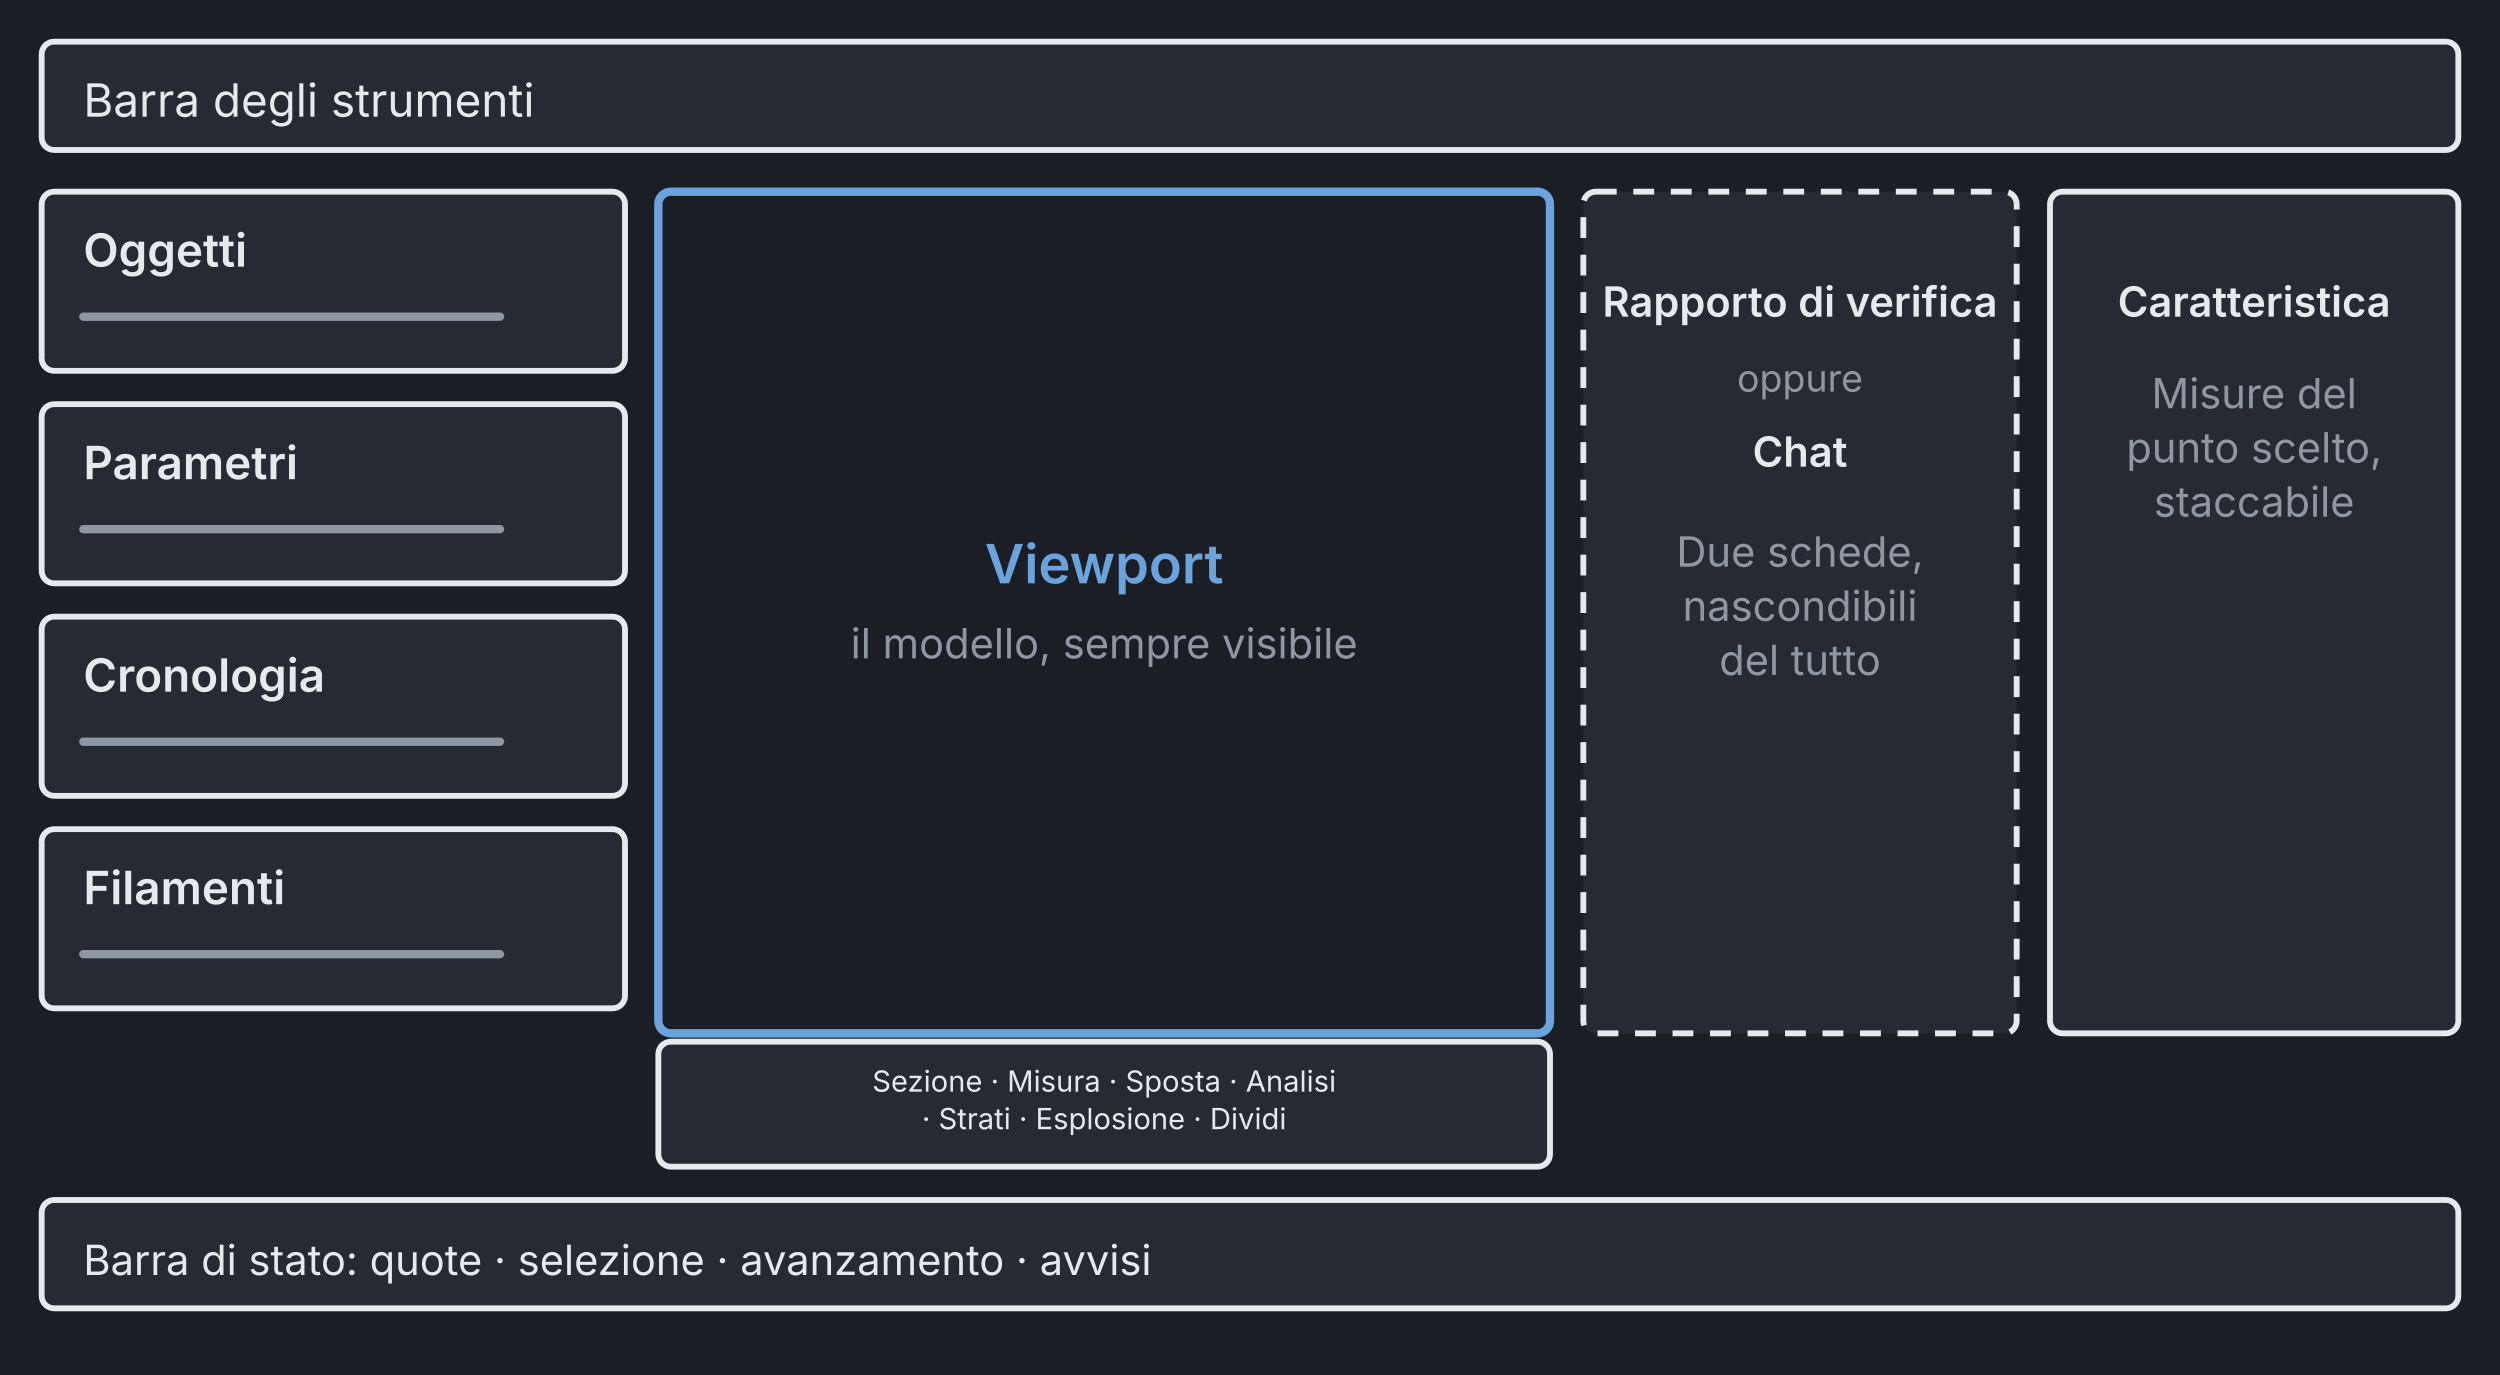
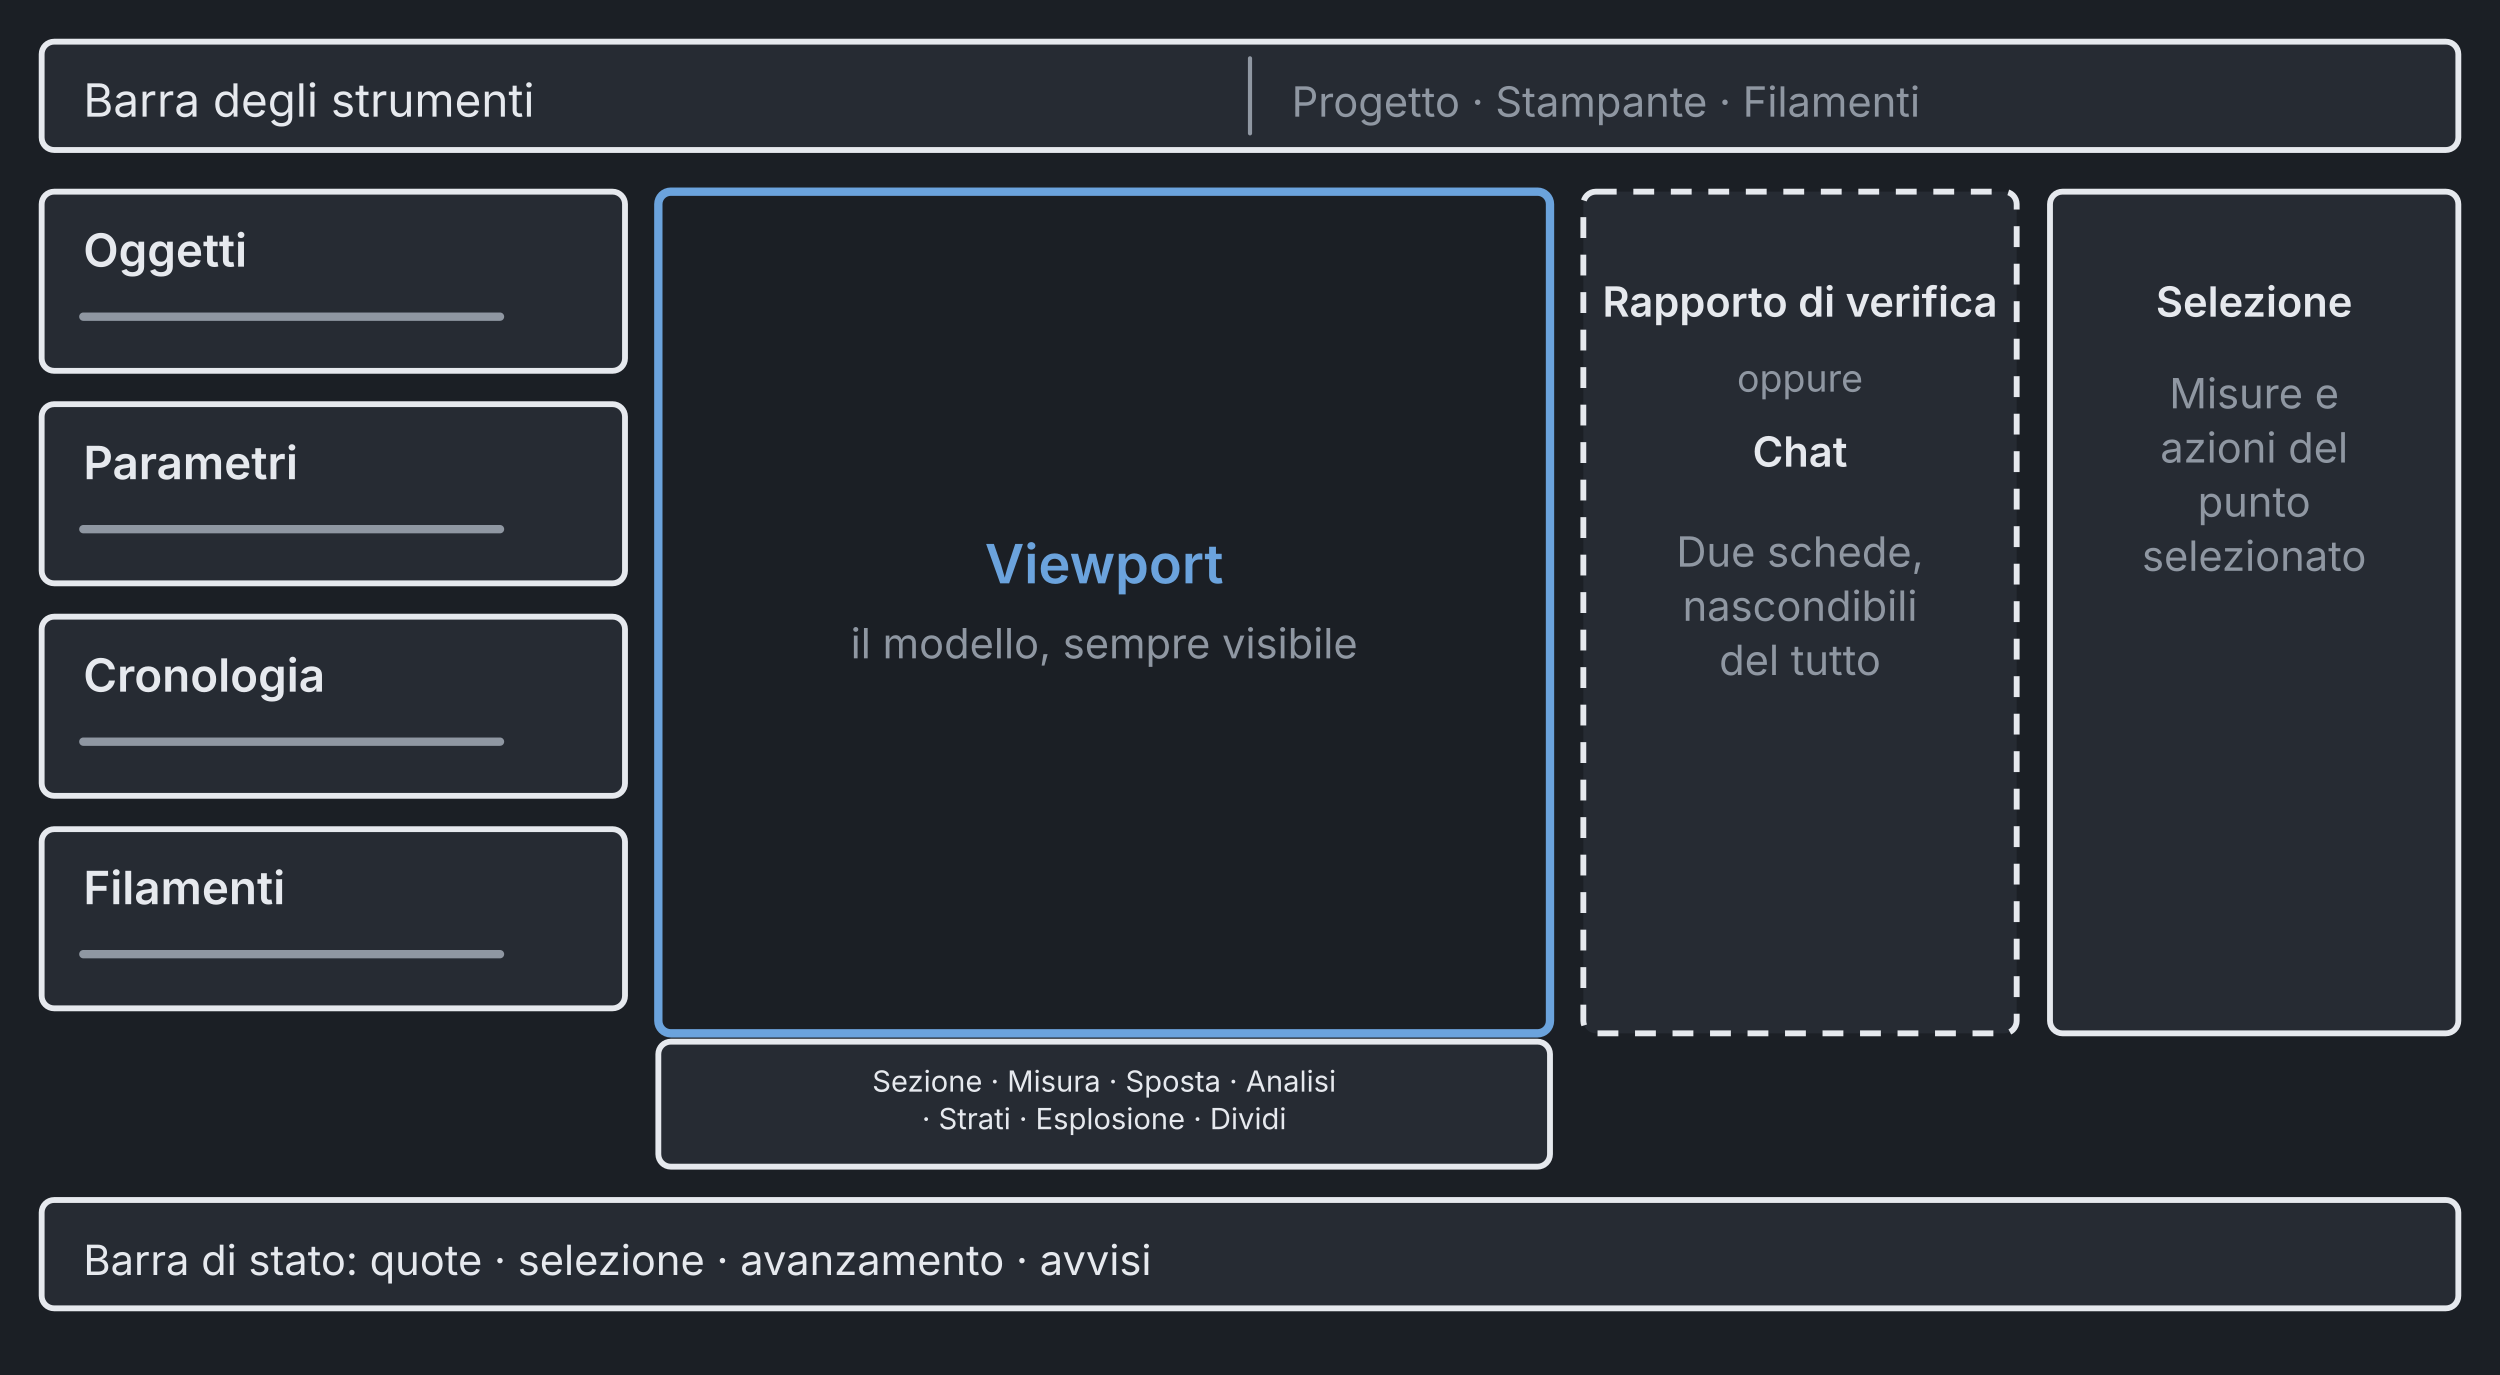
<svg xmlns="http://www.w3.org/2000/svg" viewBox="0 0 600 330" width="600" height="330">
  <rect x="0" y="0" width="600" height="330" fill="#1b1f25" />
  <rect x="10" y="10" width="580" height="26" rx="3" fill="#262b33" stroke="#e6e9ee" stroke-width="1.4" />
  <text x="20" y="28" fill="#e6e9ee" font-size="11" font-family="system-ui, -apple-system, Segoe UI, sans-serif" text-anchor="start">Barra degli strumenti</text>
+   <line x1="300" y1="14" x2="300" y2="32" stroke="#8f97a2" stroke-width="1" stroke-linecap="round" />
+   <text x="310" y="28" fill="#8f97a2" font-size="10" font-family="system-ui, -apple-system, Segoe UI, sans-serif" text-anchor="start">Progetto · Stampante · Filamenti</text>
  <rect x="10" y="46" width="140" height="43" rx="3" fill="#262b33" stroke="#e6e9ee" stroke-width="1.4" />
  <text x="20" y="64" fill="#e6e9ee" font-size="11" font-family="system-ui, -apple-system, Segoe UI, sans-serif" text-anchor="start" font-weight="600">Oggetti</text>
  <line x1="20" y1="76" x2="120" y2="76" stroke="#8f97a2" stroke-width="2" stroke-linecap="round" />
  <rect x="10" y="97" width="140" height="43" rx="3" fill="#262b33" stroke="#e6e9ee" stroke-width="1.4" />
  <text x="20" y="115" fill="#e6e9ee" font-size="11" font-family="system-ui, -apple-system, Segoe UI, sans-serif" text-anchor="start" font-weight="600">Parametri</text>
  <line x1="20" y1="127" x2="120" y2="127" stroke="#8f97a2" stroke-width="2" stroke-linecap="round" />
  <rect x="10" y="148" width="140" height="43" rx="3" fill="#262b33" stroke="#e6e9ee" stroke-width="1.4" />
  <text x="20" y="166" fill="#e6e9ee" font-size="11" font-family="system-ui, -apple-system, Segoe UI, sans-serif" text-anchor="start" font-weight="600">Cronologia</text>
  <line x1="20" y1="178" x2="120" y2="178" stroke="#8f97a2" stroke-width="2" stroke-linecap="round" />
  <rect x="10" y="199" width="140" height="43" rx="3" fill="#262b33" stroke="#e6e9ee" stroke-width="1.4" />
  <text x="20" y="217" fill="#e6e9ee" font-size="11" font-family="system-ui, -apple-system, Segoe UI, sans-serif" text-anchor="start" font-weight="600">Filamenti</text>
  <line x1="20" y1="229" x2="120" y2="229" stroke="#8f97a2" stroke-width="2" stroke-linecap="round" />
  <rect x="158" y="46" width="214" height="202" rx="3" fill="none" stroke="#6ba3dd" stroke-width="2" />
  <text x="265" y="140" fill="#6ba3dd" font-size="13" font-family="system-ui, -apple-system, Segoe UI, sans-serif" text-anchor="middle" font-weight="600">Viewport</text>
  <text x="265" y="158" fill="#8f97a2" font-size="10" font-family="system-ui, -apple-system, Segoe UI, sans-serif" text-anchor="middle">il modello, sempre visibile</text>
  <rect x="380" y="46" width="104" height="202" rx="3" fill="#262b33" stroke="#e6e9ee" stroke-width="1.4" stroke-dasharray="5 4" />
  <text x="432" y="76" fill="#e6e9ee" font-size="10" font-family="system-ui, -apple-system, Segoe UI, sans-serif" text-anchor="middle" font-weight="600">Rapporto di verifica</text>
  <text x="432" y="94" fill="#8f97a2" font-size="9" font-family="system-ui, -apple-system, Segoe UI, sans-serif" text-anchor="middle">oppure</text>
  <text x="432" y="112" fill="#e6e9ee" font-size="10" font-family="system-ui, -apple-system, Segoe UI, sans-serif" text-anchor="middle" font-weight="600">Chat</text>
  <text x="432" y="136" fill="#8f97a2" font-size="10" font-family="system-ui, -apple-system, Segoe UI, sans-serif" text-anchor="middle">Due schede,</text>
  <text x="432" y="149" fill="#8f97a2" font-size="10" font-family="system-ui, -apple-system, Segoe UI, sans-serif" text-anchor="middle">nascondibili</text>
  <text x="432" y="162" fill="#8f97a2" font-size="10" font-family="system-ui, -apple-system, Segoe UI, sans-serif" text-anchor="middle">del tutto</text>
  <rect x="492" y="46" width="98" height="202" rx="3" fill="#262b33" stroke="#e6e9ee" stroke-width="1.4" />
-   <text x="541" y="76" fill="#e6e9ee" font-size="10" font-family="system-ui, -apple-system, Segoe UI, sans-serif" text-anchor="middle" font-weight="600">Caratteristica</text>
-   <text x="541" y="98" fill="#8f97a2" font-size="10" font-family="system-ui, -apple-system, Segoe UI, sans-serif" text-anchor="middle">Misure del</text>
-   <text x="541" y="111" fill="#8f97a2" font-size="10" font-family="system-ui, -apple-system, Segoe UI, sans-serif" text-anchor="middle">punto scelto,</text>
-   <text x="541" y="124" fill="#8f97a2" font-size="10" font-family="system-ui, -apple-system, Segoe UI, sans-serif" text-anchor="middle">staccabile</text>
+   <text x="541" y="76" fill="#e6e9ee" font-size="10" font-family="system-ui, -apple-system, Segoe UI, sans-serif" text-anchor="middle" font-weight="600">Selezione</text>
+   <text x="541" y="98" fill="#8f97a2" font-size="10" font-family="system-ui, -apple-system, Segoe UI, sans-serif" text-anchor="middle">Misure e</text>
+   <text x="541" y="111" fill="#8f97a2" font-size="10" font-family="system-ui, -apple-system, Segoe UI, sans-serif" text-anchor="middle">azioni del</text>
+   <text x="541" y="124" fill="#8f97a2" font-size="10" font-family="system-ui, -apple-system, Segoe UI, sans-serif" text-anchor="middle">punto</text>
+   <text x="541" y="137" fill="#8f97a2" font-size="10" font-family="system-ui, -apple-system, Segoe UI, sans-serif" text-anchor="middle">selezionato</text>
  <rect x="158" y="250" width="214" height="30" rx="3" fill="#262b33" stroke="#e6e9ee" stroke-width="1.4" />
  <text x="265" y="262" fill="#e6e9ee" font-size="7" font-family="system-ui, -apple-system, Segoe UI, sans-serif" text-anchor="middle">Sezione · Misura · Sposta · Analisi</text>
  <text x="265" y="271" fill="#e6e9ee" font-size="7" font-family="system-ui, -apple-system, Segoe UI, sans-serif" text-anchor="middle">· Strati · Esplosione · Dividi</text>
  <rect x="10" y="288" width="580" height="26" rx="3" fill="#262b33" stroke="#e6e9ee" stroke-width="1.4" />
  <text x="20" y="306" fill="#e6e9ee" font-size="10" font-family="system-ui, -apple-system, Segoe UI, sans-serif" text-anchor="start">Barra di stato: quote · selezione · avanzamento · avvisi</text>
</svg>
